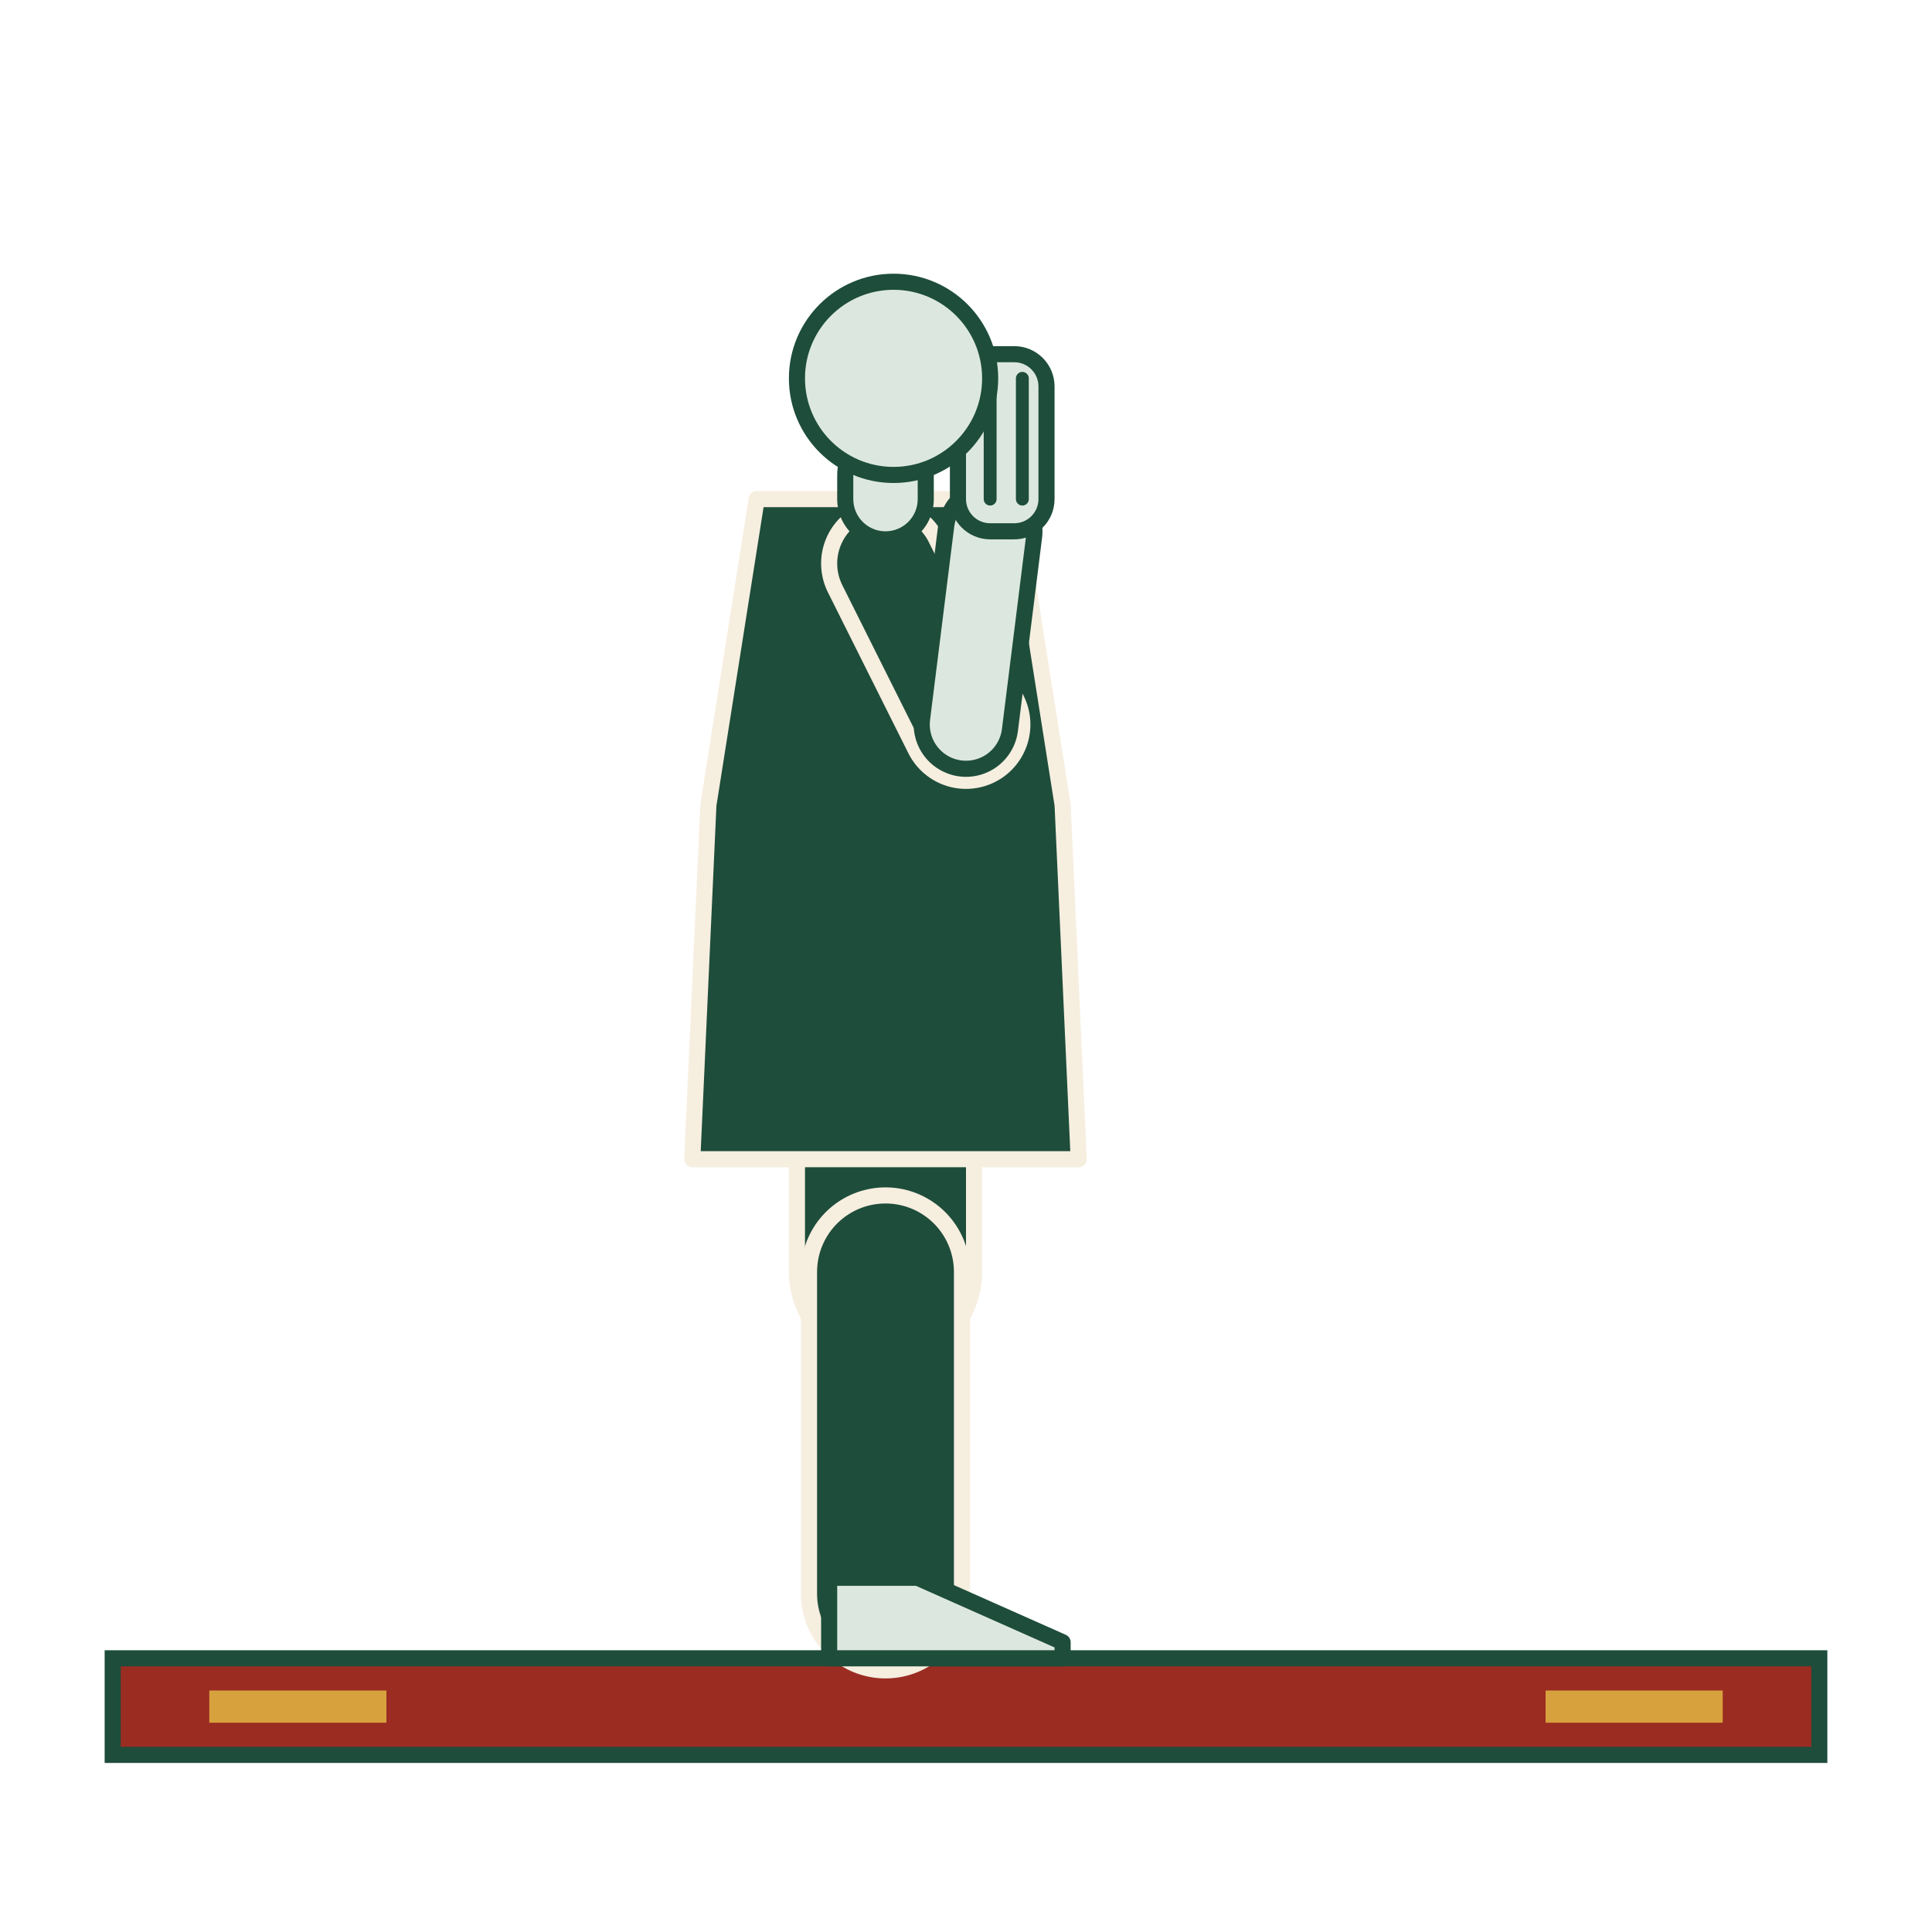
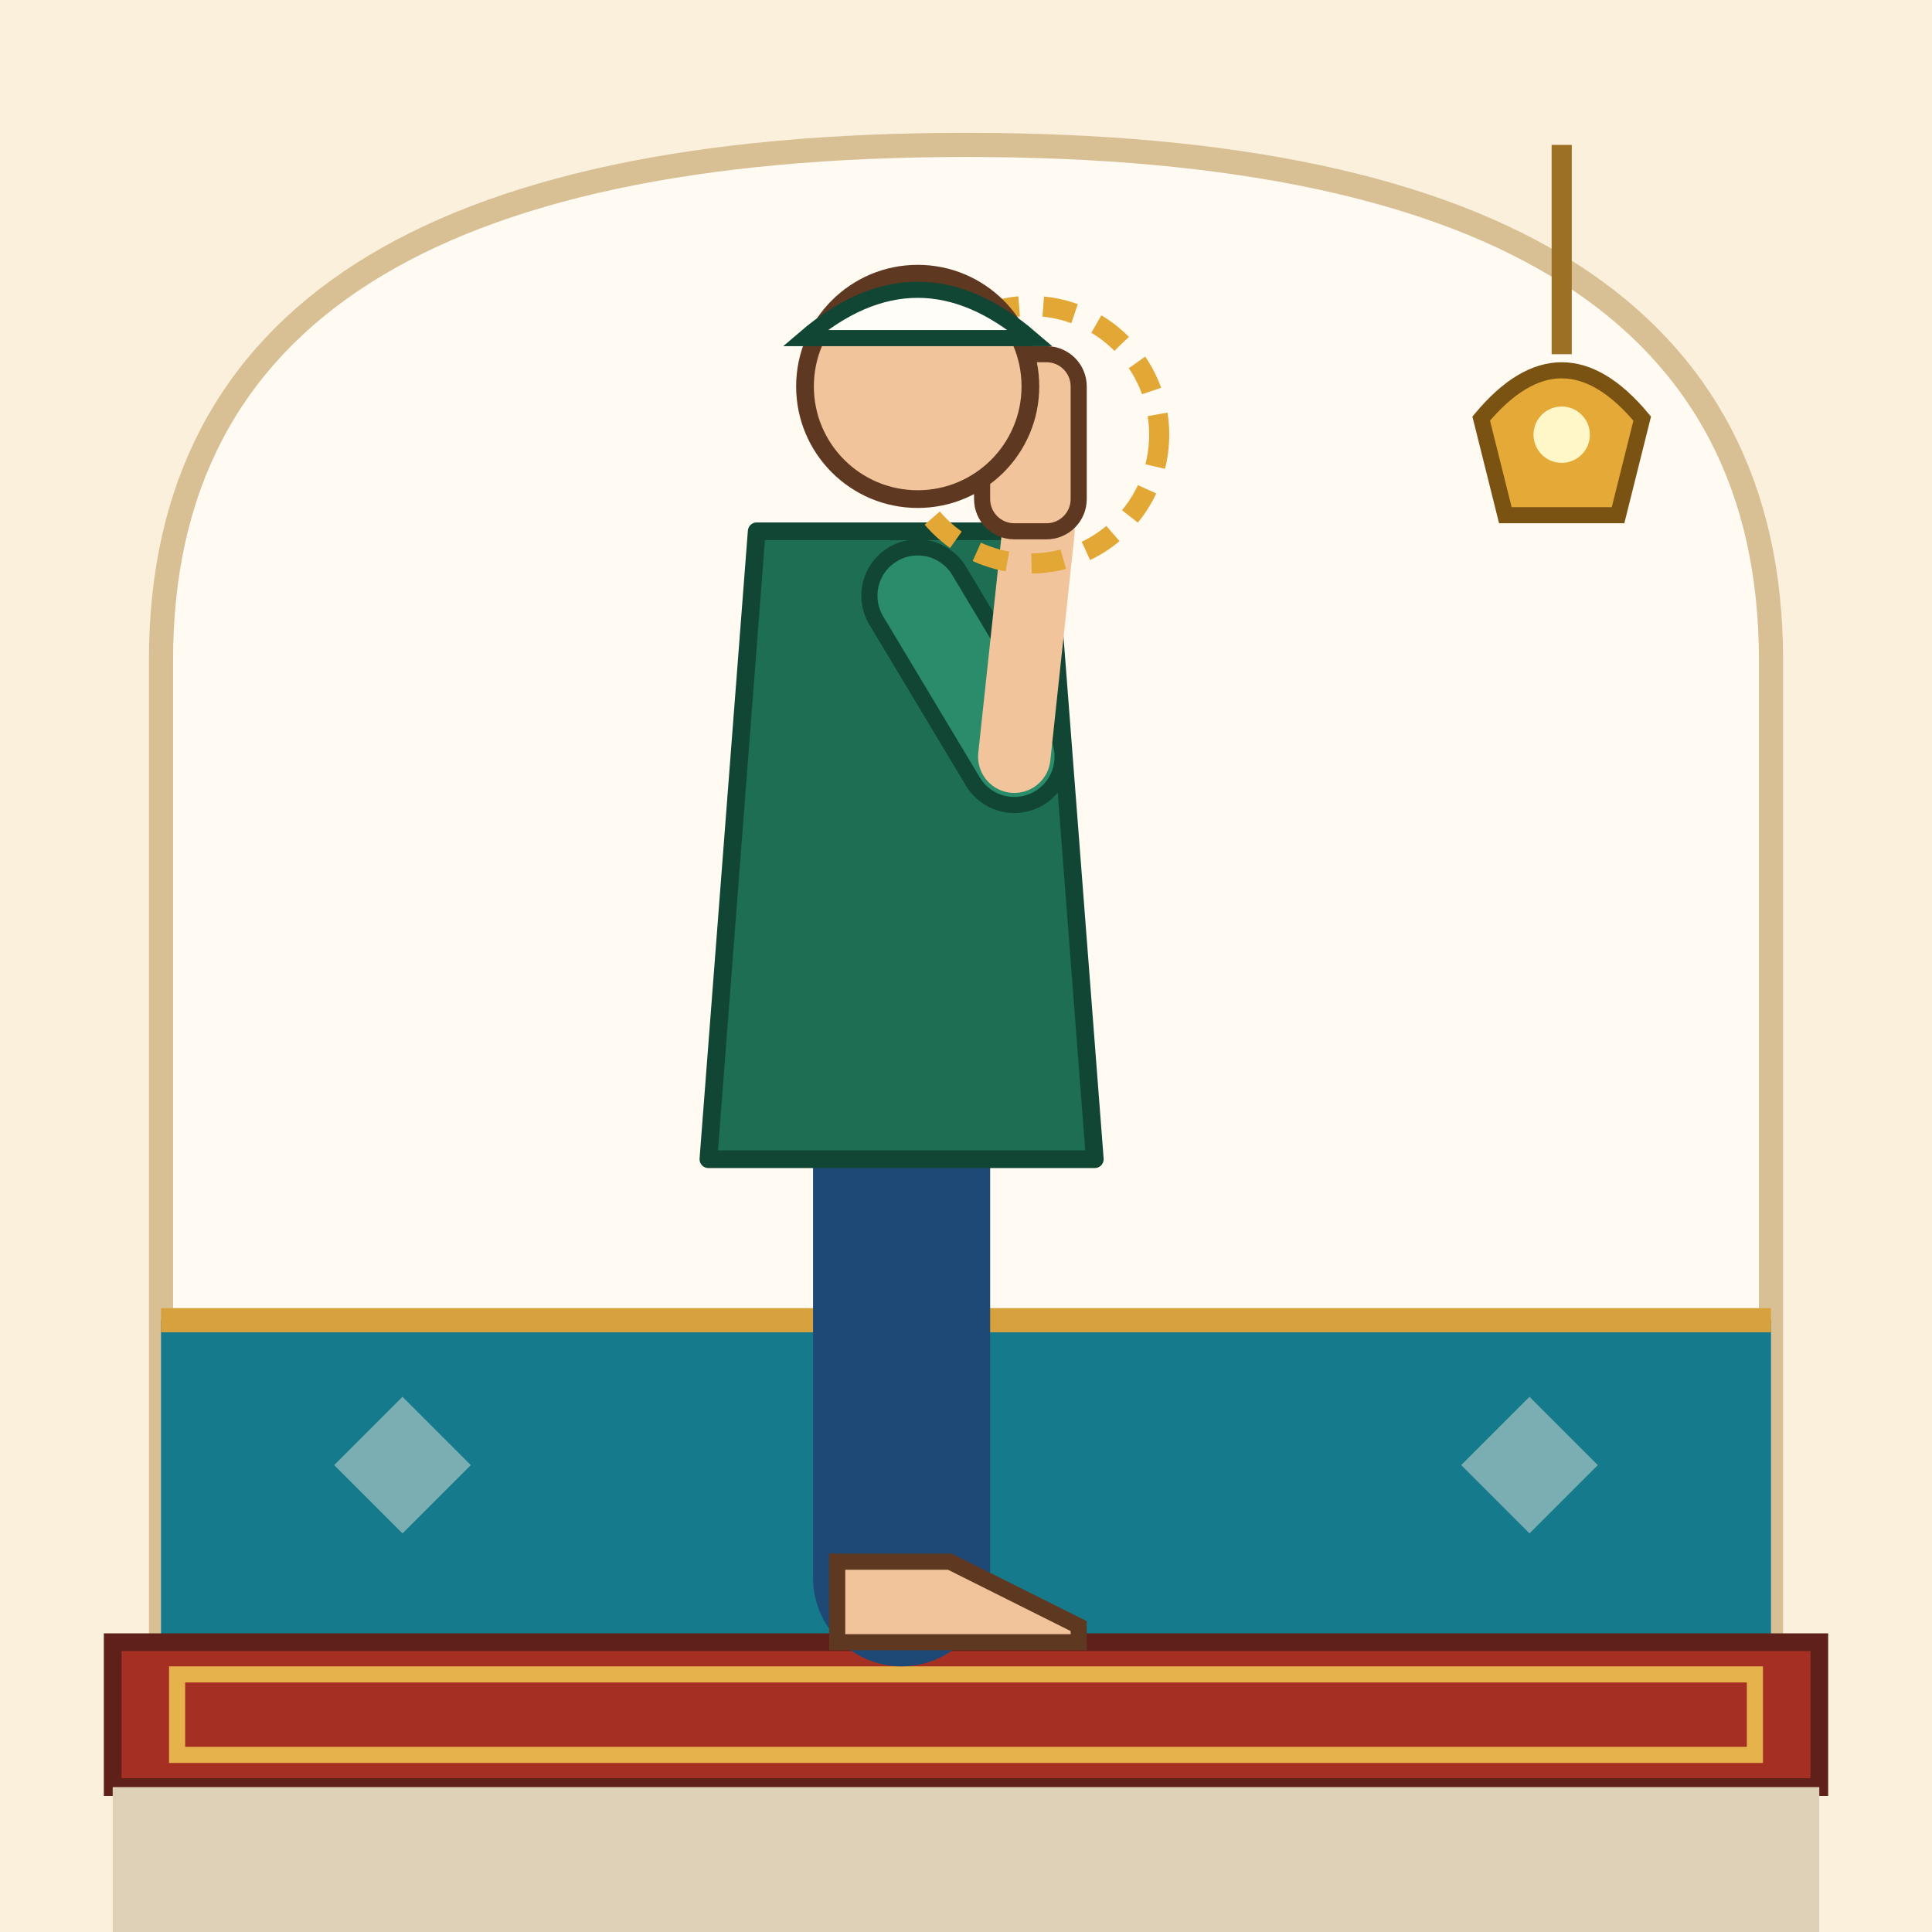
<svg xmlns="http://www.w3.org/2000/svg" viewBox="0 0 240 240">
-   <rect x="14" y="206" width="212" height="12" rx="0" fill="#9B2C22" stroke="#1E4D3B" stroke-width="2" />
-   <rect x="26" y="210" width="22" height="4" rx="0" fill="#D7A23E" stroke="#D7A23E" stroke-width="0" />
-   <rect x="192" y="210" width="22" height="4" rx="0" fill="#D7A23E" stroke="#D7A23E" stroke-width="0" />
-   <line x1="110" y1="116" x2="110" y2="158" stroke="#F6EEDF" stroke-width="24" stroke-linecap="round" />
-   <line x1="110" y1="116" x2="110" y2="158" stroke="#1E4D3B" stroke-width="20" stroke-linecap="round" />
-   <line x1="110" y1="158" x2="110" y2="198" stroke="#F6EEDF" stroke-width="21" stroke-linecap="round" />
-   <line x1="110" y1="158" x2="110" y2="198" stroke="#1E4D3B" stroke-width="17" stroke-linecap="round" />
-   <polygon points="103,196 114,196 132,204 132,206 103,206" fill="#DCE8DF" stroke="#1E4D3B" stroke-width="2" stroke-linejoin="round" />
-   <polygon points="94,62 126,62 132,100 134,144 86,144 88,100" fill="#1E4D3B" stroke="#F6EEDF" stroke-width="2" stroke-linejoin="round" />
-   <line x1="110" y1="70" x2="120" y2="90" stroke="#F6EEDF" stroke-width="16" stroke-linecap="round" />
-   <line x1="110" y1="70" x2="120" y2="90" stroke="#1E4D3B" stroke-width="12" stroke-linecap="round" />
-   <line x1="120" y1="90" x2="123" y2="66" stroke="#1E4D3B" stroke-width="13" stroke-linecap="round" />
-   <line x1="120" y1="90" x2="123" y2="66" stroke="#DCE8DF" stroke-width="9" stroke-linecap="round" />
-   <rect x="119" y="44" width="11" height="22" rx="4" fill="#DCE8DF" stroke="#1E4D3B" stroke-width="2" />
-   <line x1="123" y1="47" x2="123" y2="62" stroke="#1E4D3B" stroke-width="1.6" stroke-linecap="round" />
-   <line x1="127" y1="47" x2="127" y2="62" stroke="#1E4D3B" stroke-width="1.6" stroke-linecap="round" />
-   <line x1="110" y1="62" x2="110" y2="59" stroke="#1E4D3B" stroke-width="12" stroke-linecap="round" />
-   <line x1="110" y1="62" x2="110" y2="59" stroke="#DCE8DF" stroke-width="8" stroke-linecap="round" />
-   <circle cx="111" cy="47" r="12" fill="#DCE8DF" stroke="#1E4D3B" stroke-width="2" />
+   <rect x="0" y="0" width="240" height="240" fill="#FAF0DC" />
+   <path d="M20 206 V82 Q20 18 120 18 Q220 18 220 82 V206 Z" fill="#FFFBF2" stroke="#D8BF94" stroke-width="3" />
+   <rect x="20" y="164" width="200" height="42" fill="#157A8C" />
+   <path d="M20 164 H220" stroke="#D7A23E" stroke-width="3" />
+   <rect x="44" y="176" width="12" height="12" transform="rotate(45 50 182)" fill="#F6EEDF" opacity="0.45" />
+   <rect x="184" y="176" width="12" height="12" transform="rotate(45 190 182)" fill="#F6EEDF" opacity="0.45" />
+   <line x1="194" y1="18" x2="194" y2="44" stroke="#9C7125" stroke-width="2.5" />
+   <path d="M184 52 Q194 40 204 52 L201 64 H187 Z" fill="#E5A938" stroke="#7A5212" stroke-width="2" />
+   <circle cx="194" cy="54" r="3.5" fill="#FFF7C8" />
+   <rect x="14" y="204" width="212" height="18" fill="#A62F24" stroke="#5E2018" stroke-width="2.2" />
+   <rect x="22" y="208" width="196" height="10" fill="none" stroke="#E5B24B" stroke-width="2" />
+   <rect x="14" y="222" width="212" height="18" fill="#DFD1B8" />
+   <line x1="112" y1="126" x2="112" y2="196" stroke="#1E4976" stroke-width="22" stroke-linecap="round" />
+   <polygon points="104,194 118,194 134,202 134,204 104,204" fill="#F2C49B" stroke="#5E3820" stroke-width="2" />
+   <polygon points="94,66 130,66 136,144 88,144" fill="#1D6E53" stroke="#114635" stroke-width="2.2" stroke-linejoin="round" />
+   <line x1="114" y1="74" x2="126" y2="94" stroke="#114635" stroke-width="14" stroke-linecap="round" />
+   <line x1="114" y1="74" x2="126" y2="94" stroke="#2A8C6B" stroke-width="10" stroke-linecap="round" />
+   <line x1="126" y1="94" x2="129" y2="66" stroke="#F2C49B" stroke-width="9" stroke-linecap="round" />
+   <rect x="122" y="44" width="12" height="22" rx="4" fill="#F2C49B" stroke="#5E3820" stroke-width="2" />
+   <circle cx="128" cy="54" r="16" fill="none" stroke="#E3A735" stroke-width="2.5" stroke-dasharray="4 3" />
+   <circle cx="114" cy="48" r="14" fill="#F2C49B" stroke="#5E3820" stroke-width="2.2" />
+   <path d="M100 42 Q114 30 128 42 Z" fill="#FFFDF8" stroke="#114635" stroke-width="2" />
</svg>
